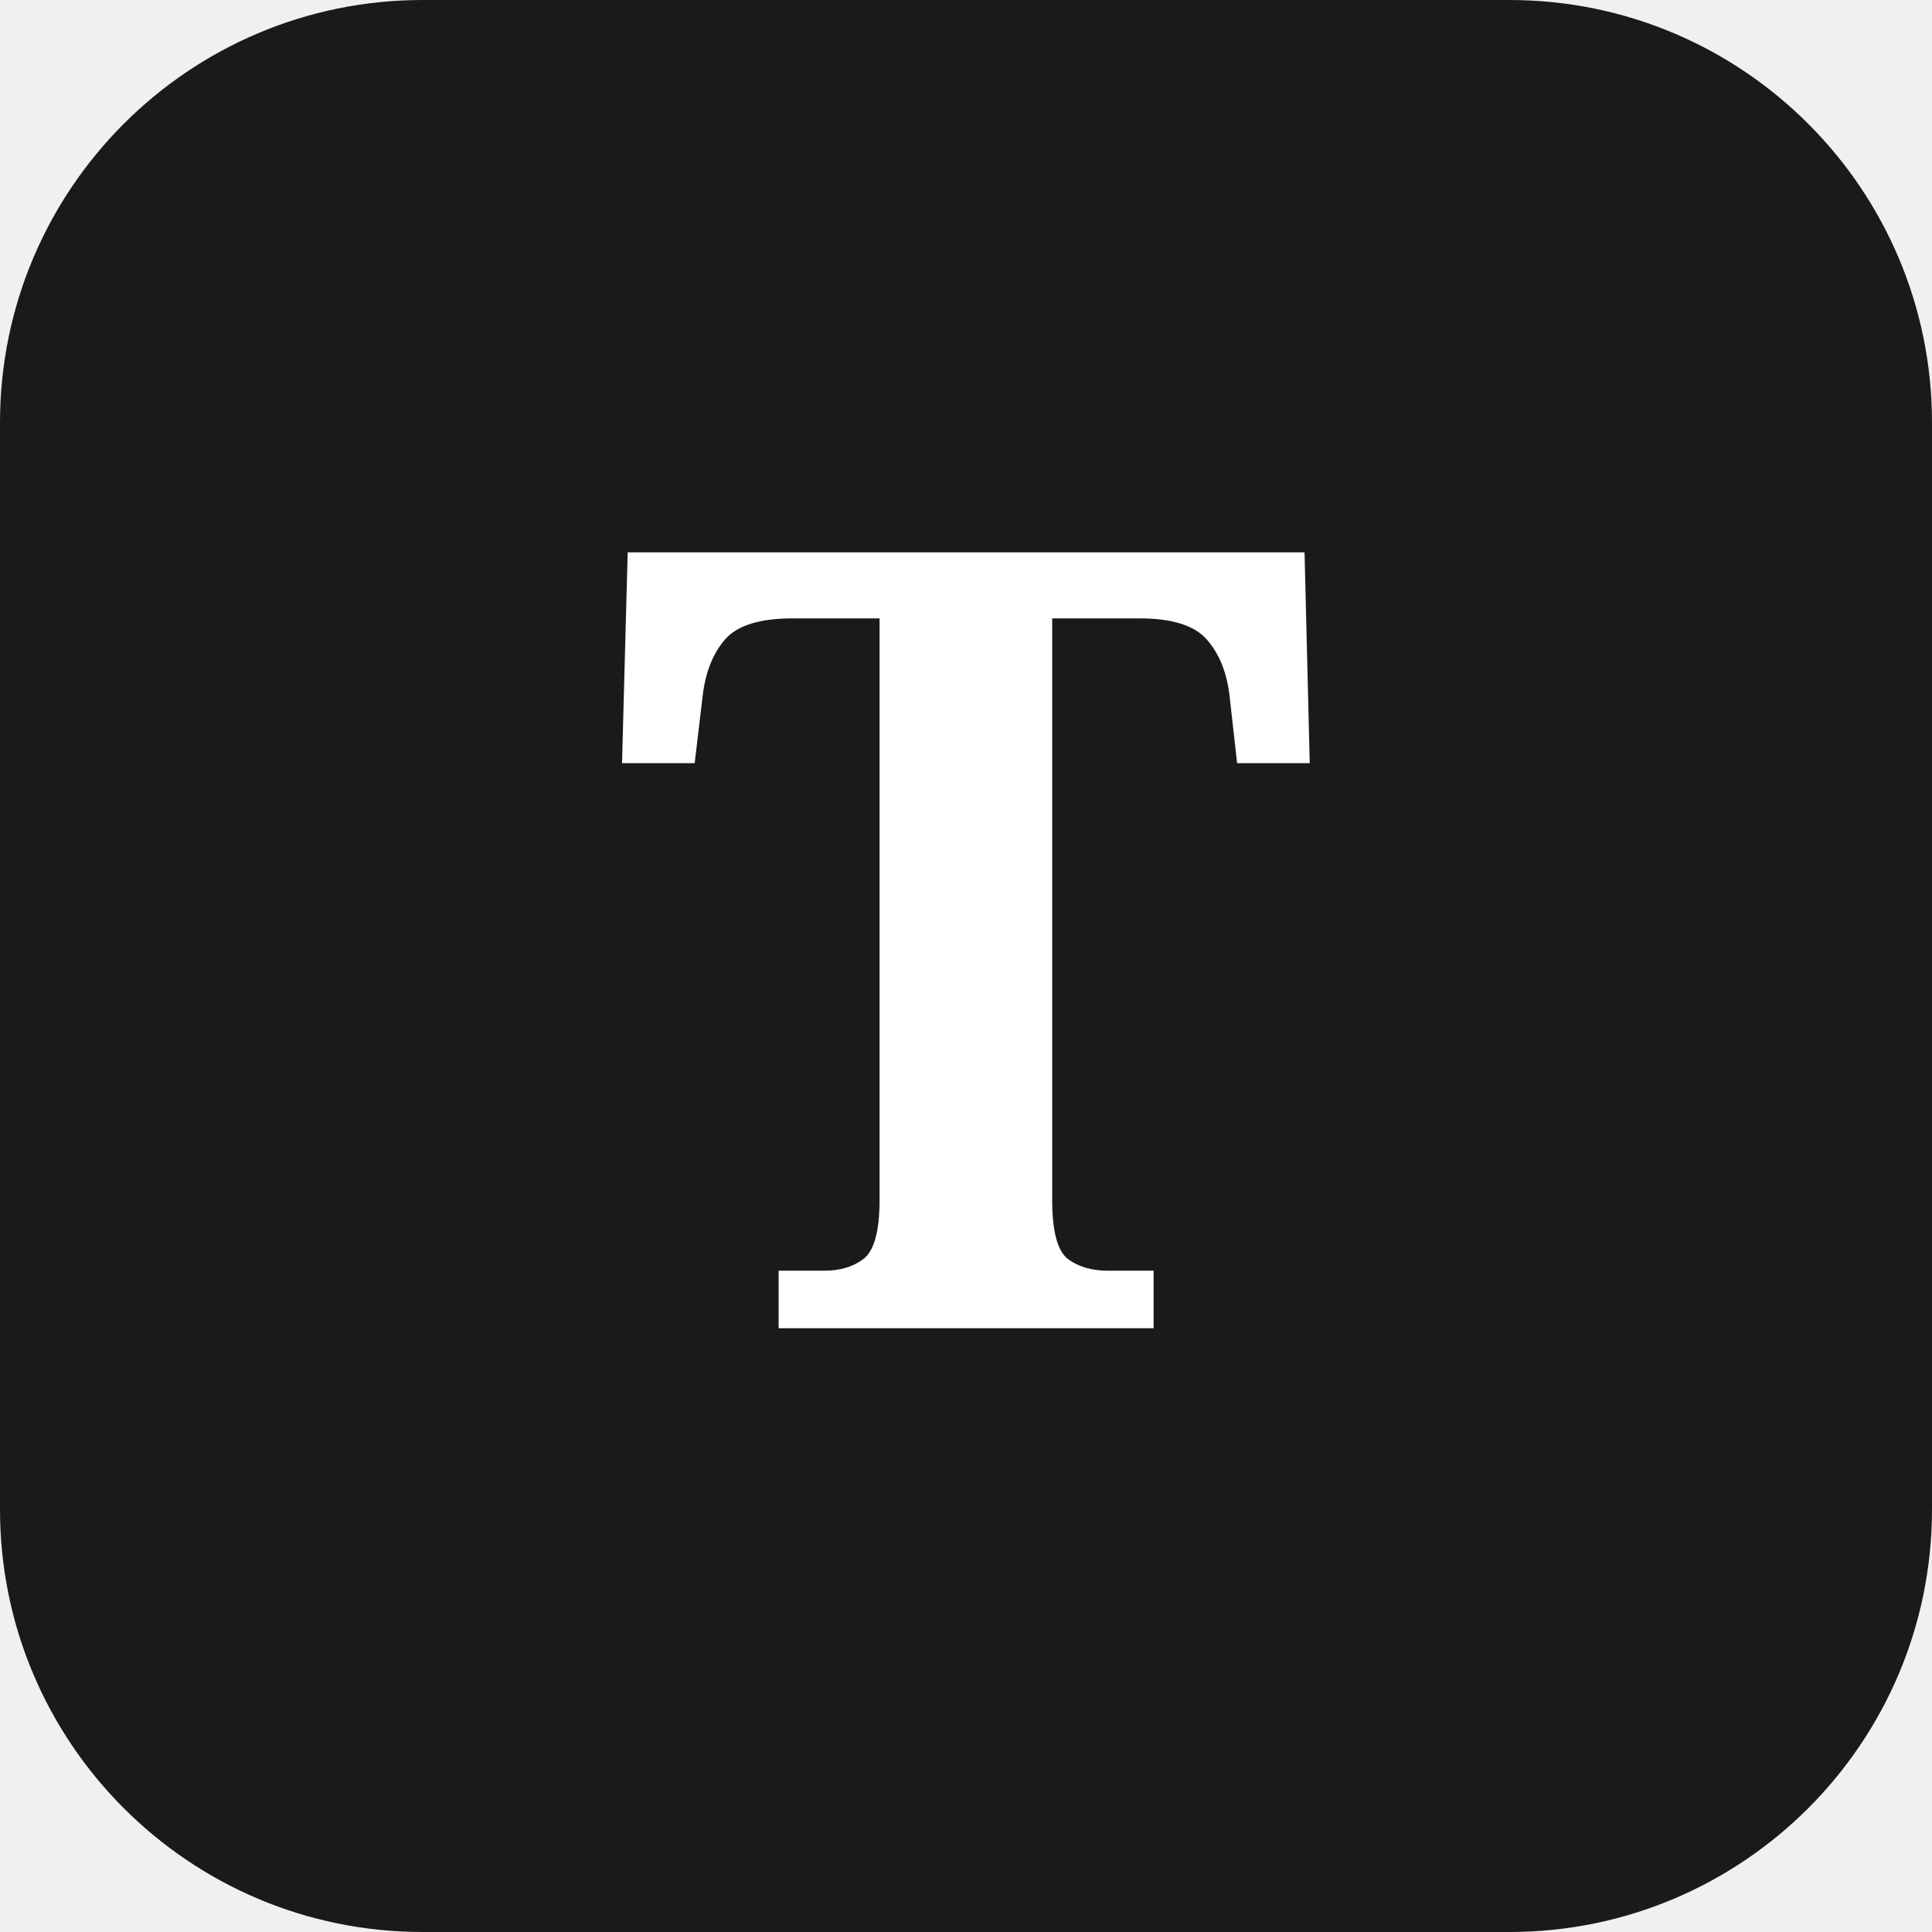
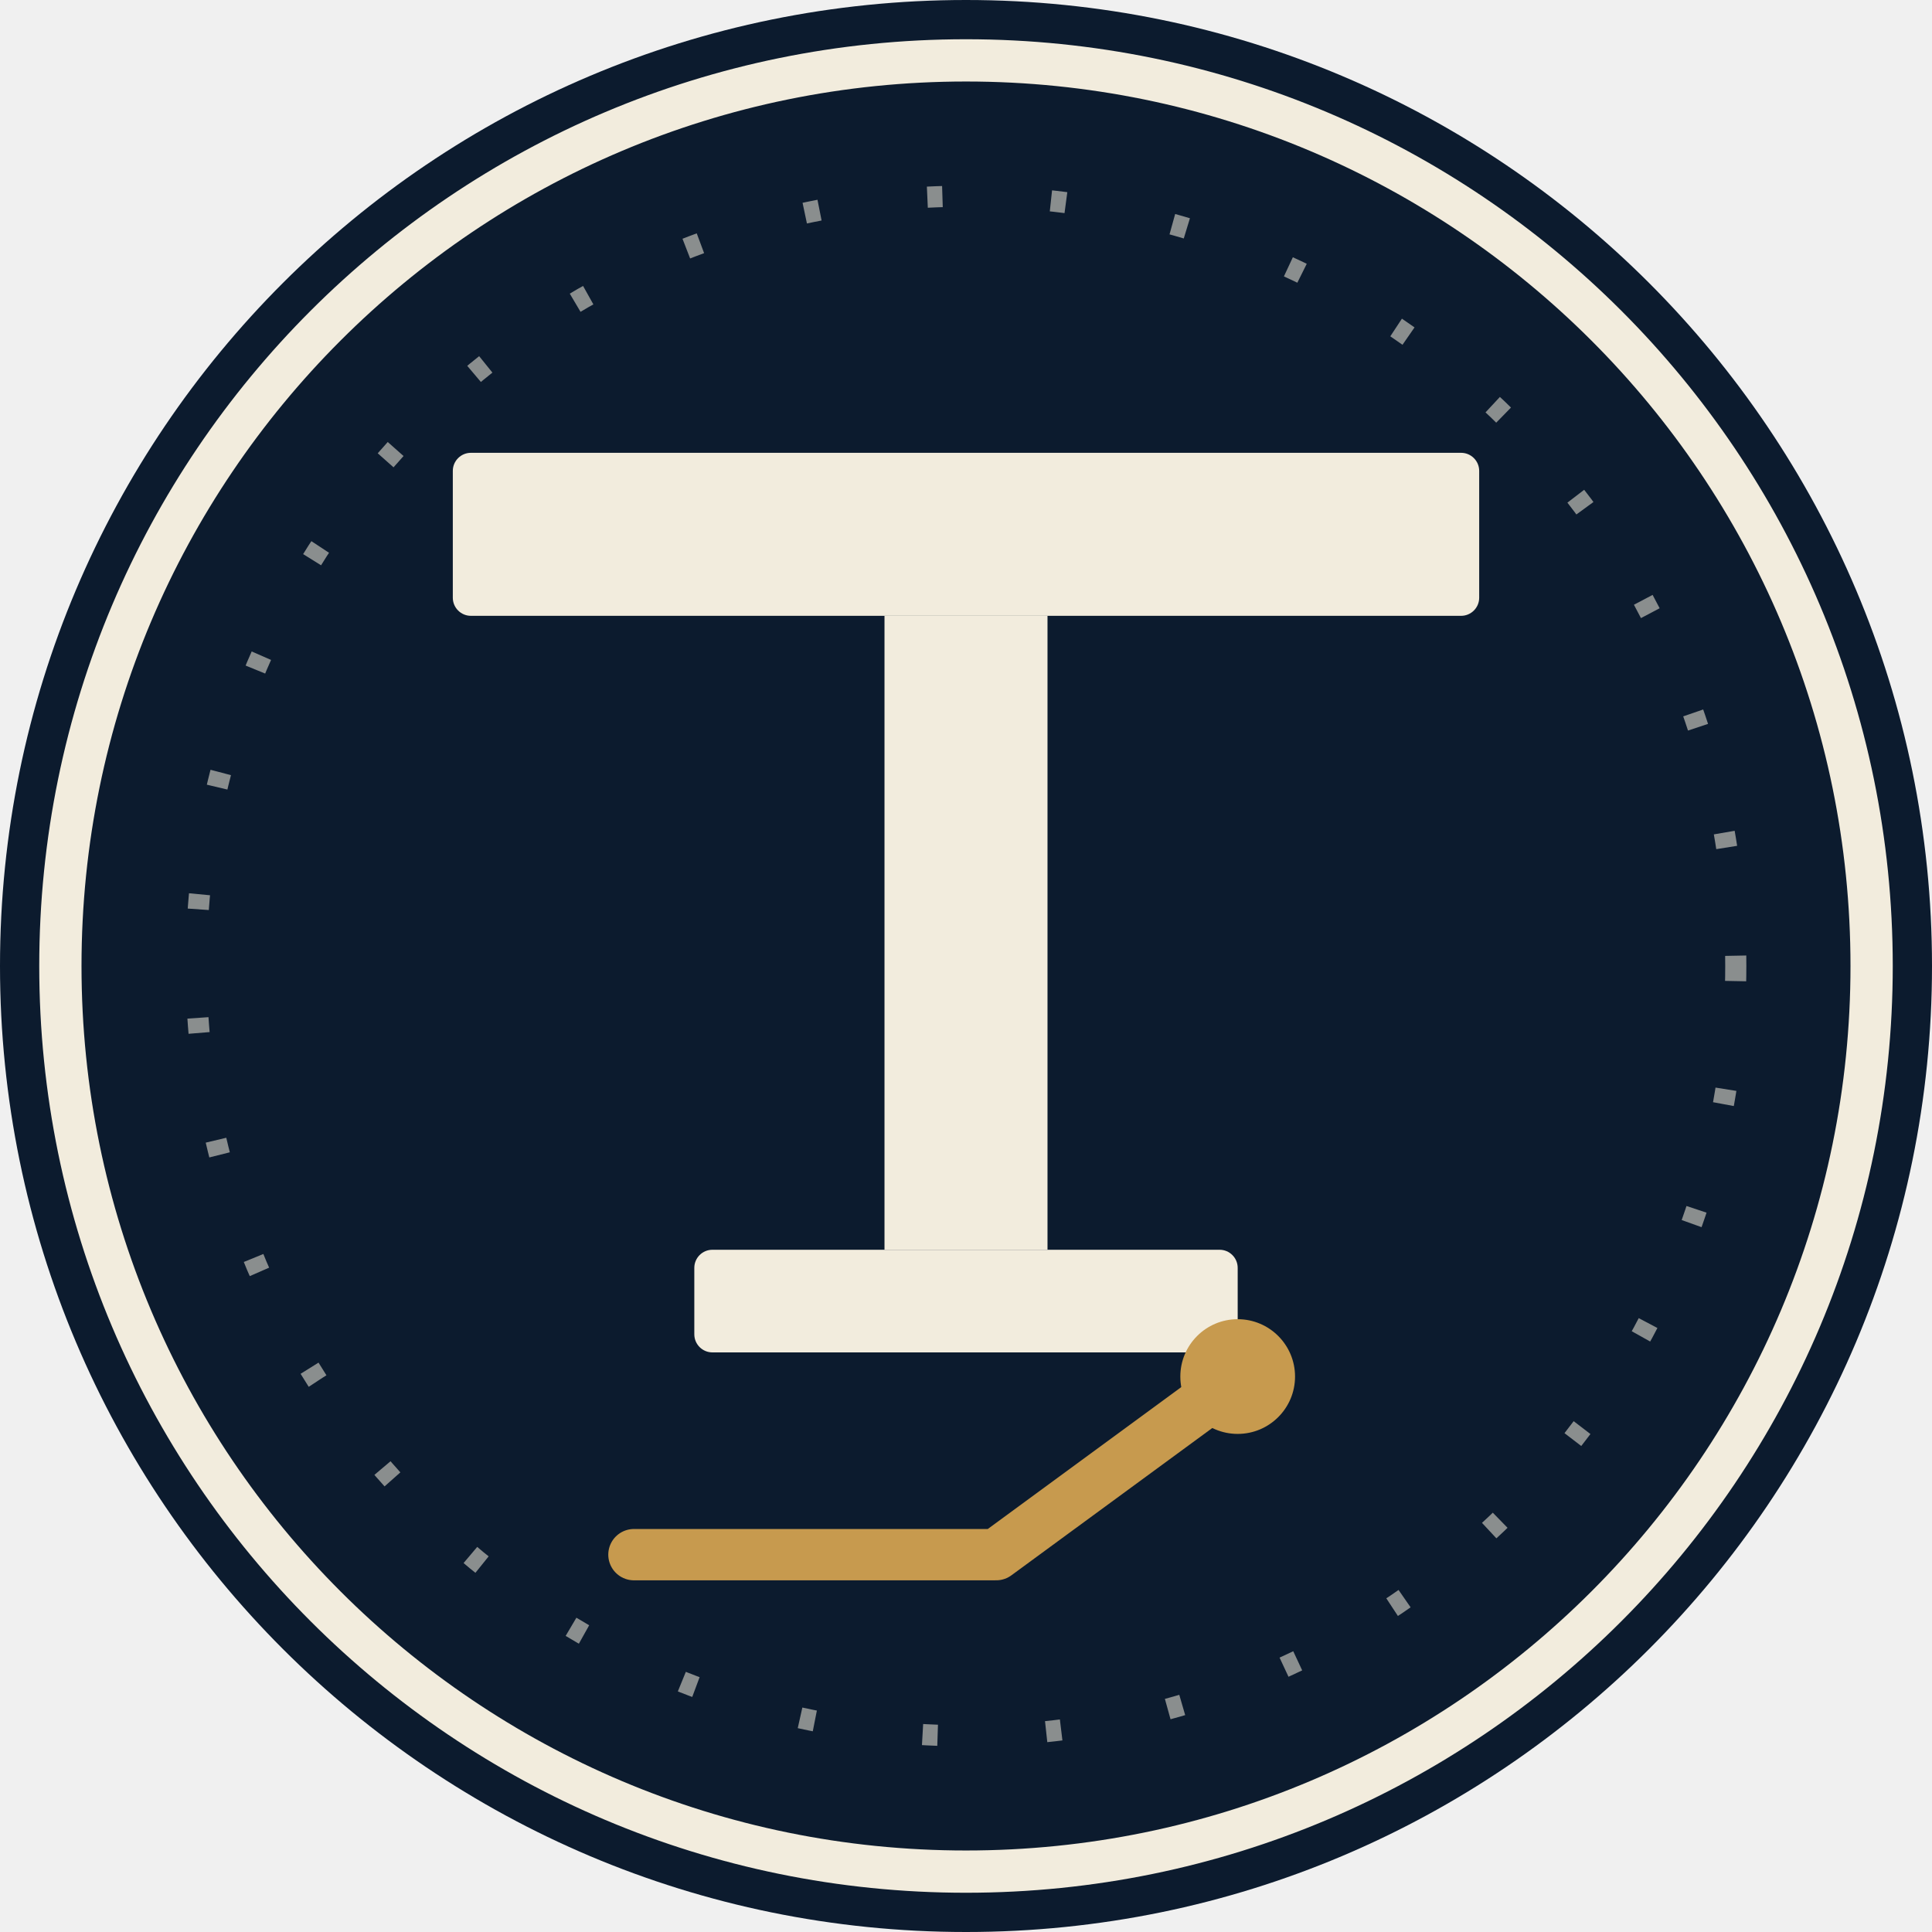
<svg xmlns="http://www.w3.org/2000/svg" viewBox="0 0 64 64">
-   <rect width="64" height="64" rx="14" fill="#1a1a1a" />
-   <text x="32" y="44" font-family="Georgia, serif" font-size="36" font-weight="700" text-anchor="middle" fill="#ffffff">T</text>
+   <rect width="64" height="64" rx="32" fill="#0C1B2E" />
+   <g fill="none" stroke="#F2ECDD">
+     <circle cx="32" cy="32" r="30" stroke-width="1.4" />
+     <circle cx="32" cy="32" r="25.5" stroke-width=".7" stroke-dasharray=".5 3.6" opacity=".55" />
+   </g>
+   <g fill="#F2ECDD">
+     <rect x="15" y="15" width="34" height="5.4" rx=".6" />
+     <rect x="29.3" y="20.4" width="5.4" height="21" />
+     <rect x="23" y="41.4" width="18" height="3.4" rx=".6" />
+   </g>
+   <path d="M21 51.5H33L40.5 46" stroke="#C79A4E" stroke-width="1.7" fill="none" stroke-linecap="round" stroke-linejoin="round" />
+   <circle cx="41" cy="45.6" r="1.9" fill="#C79A4E" />
</svg>
